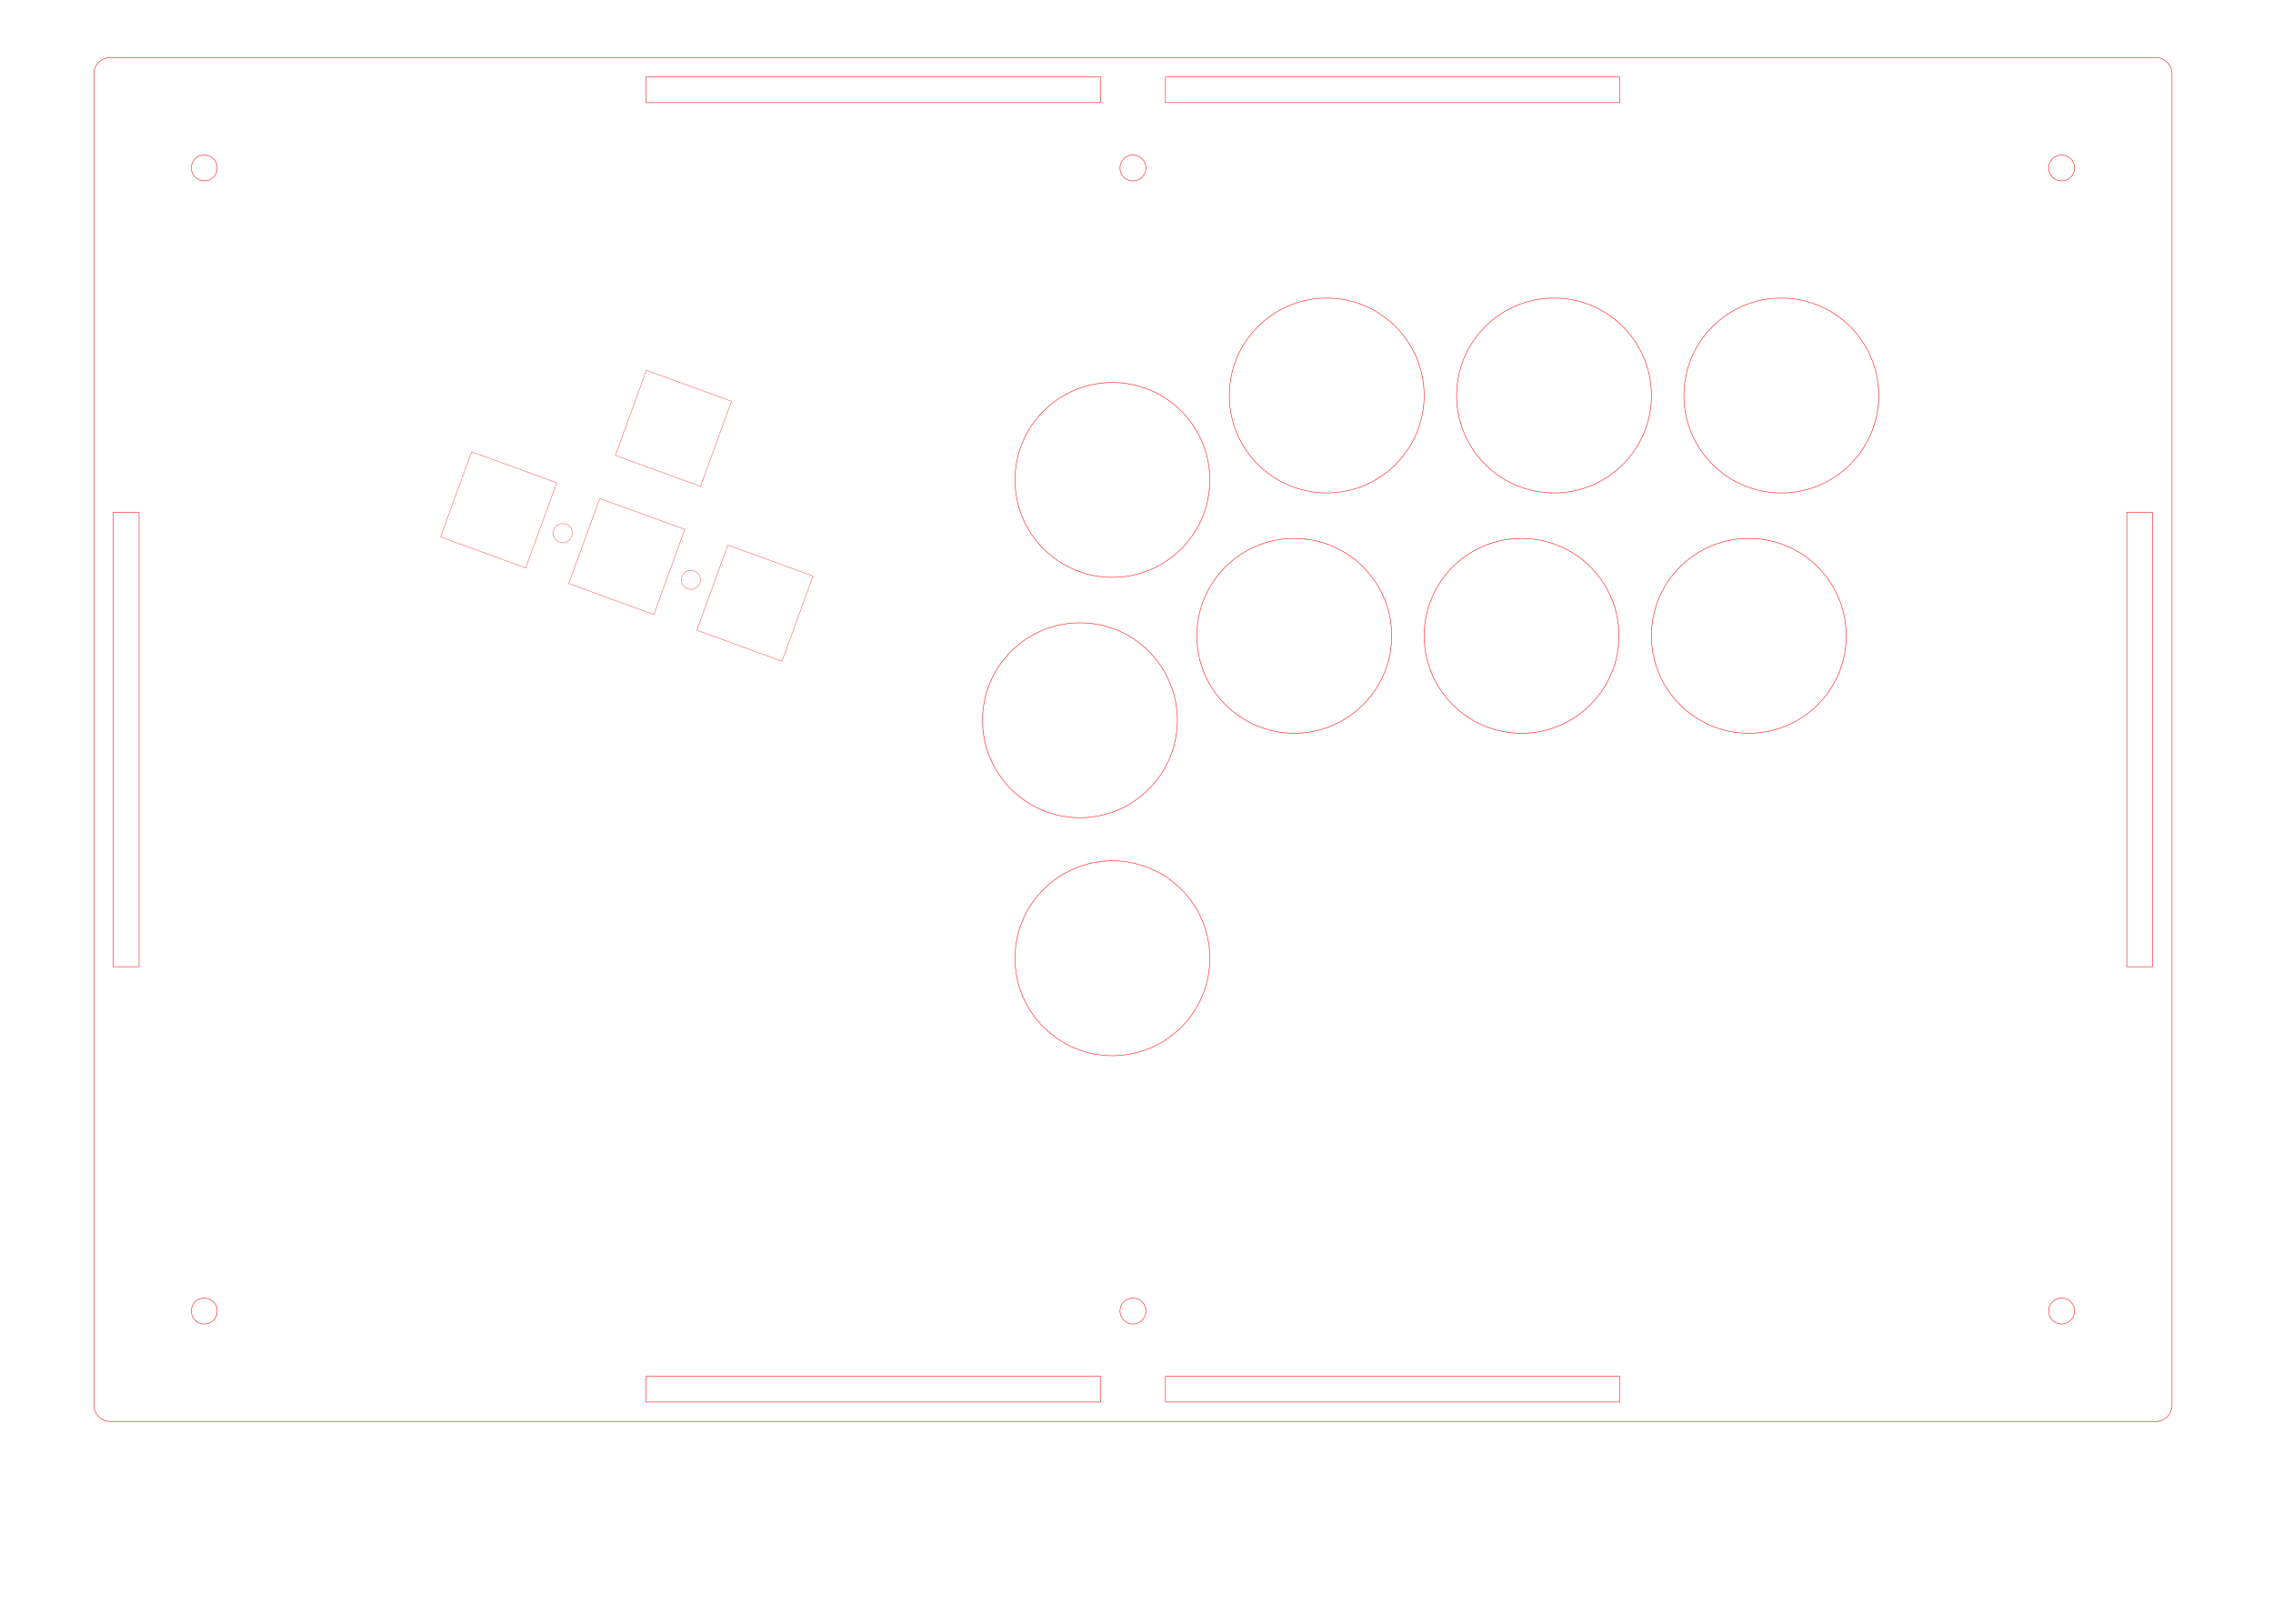
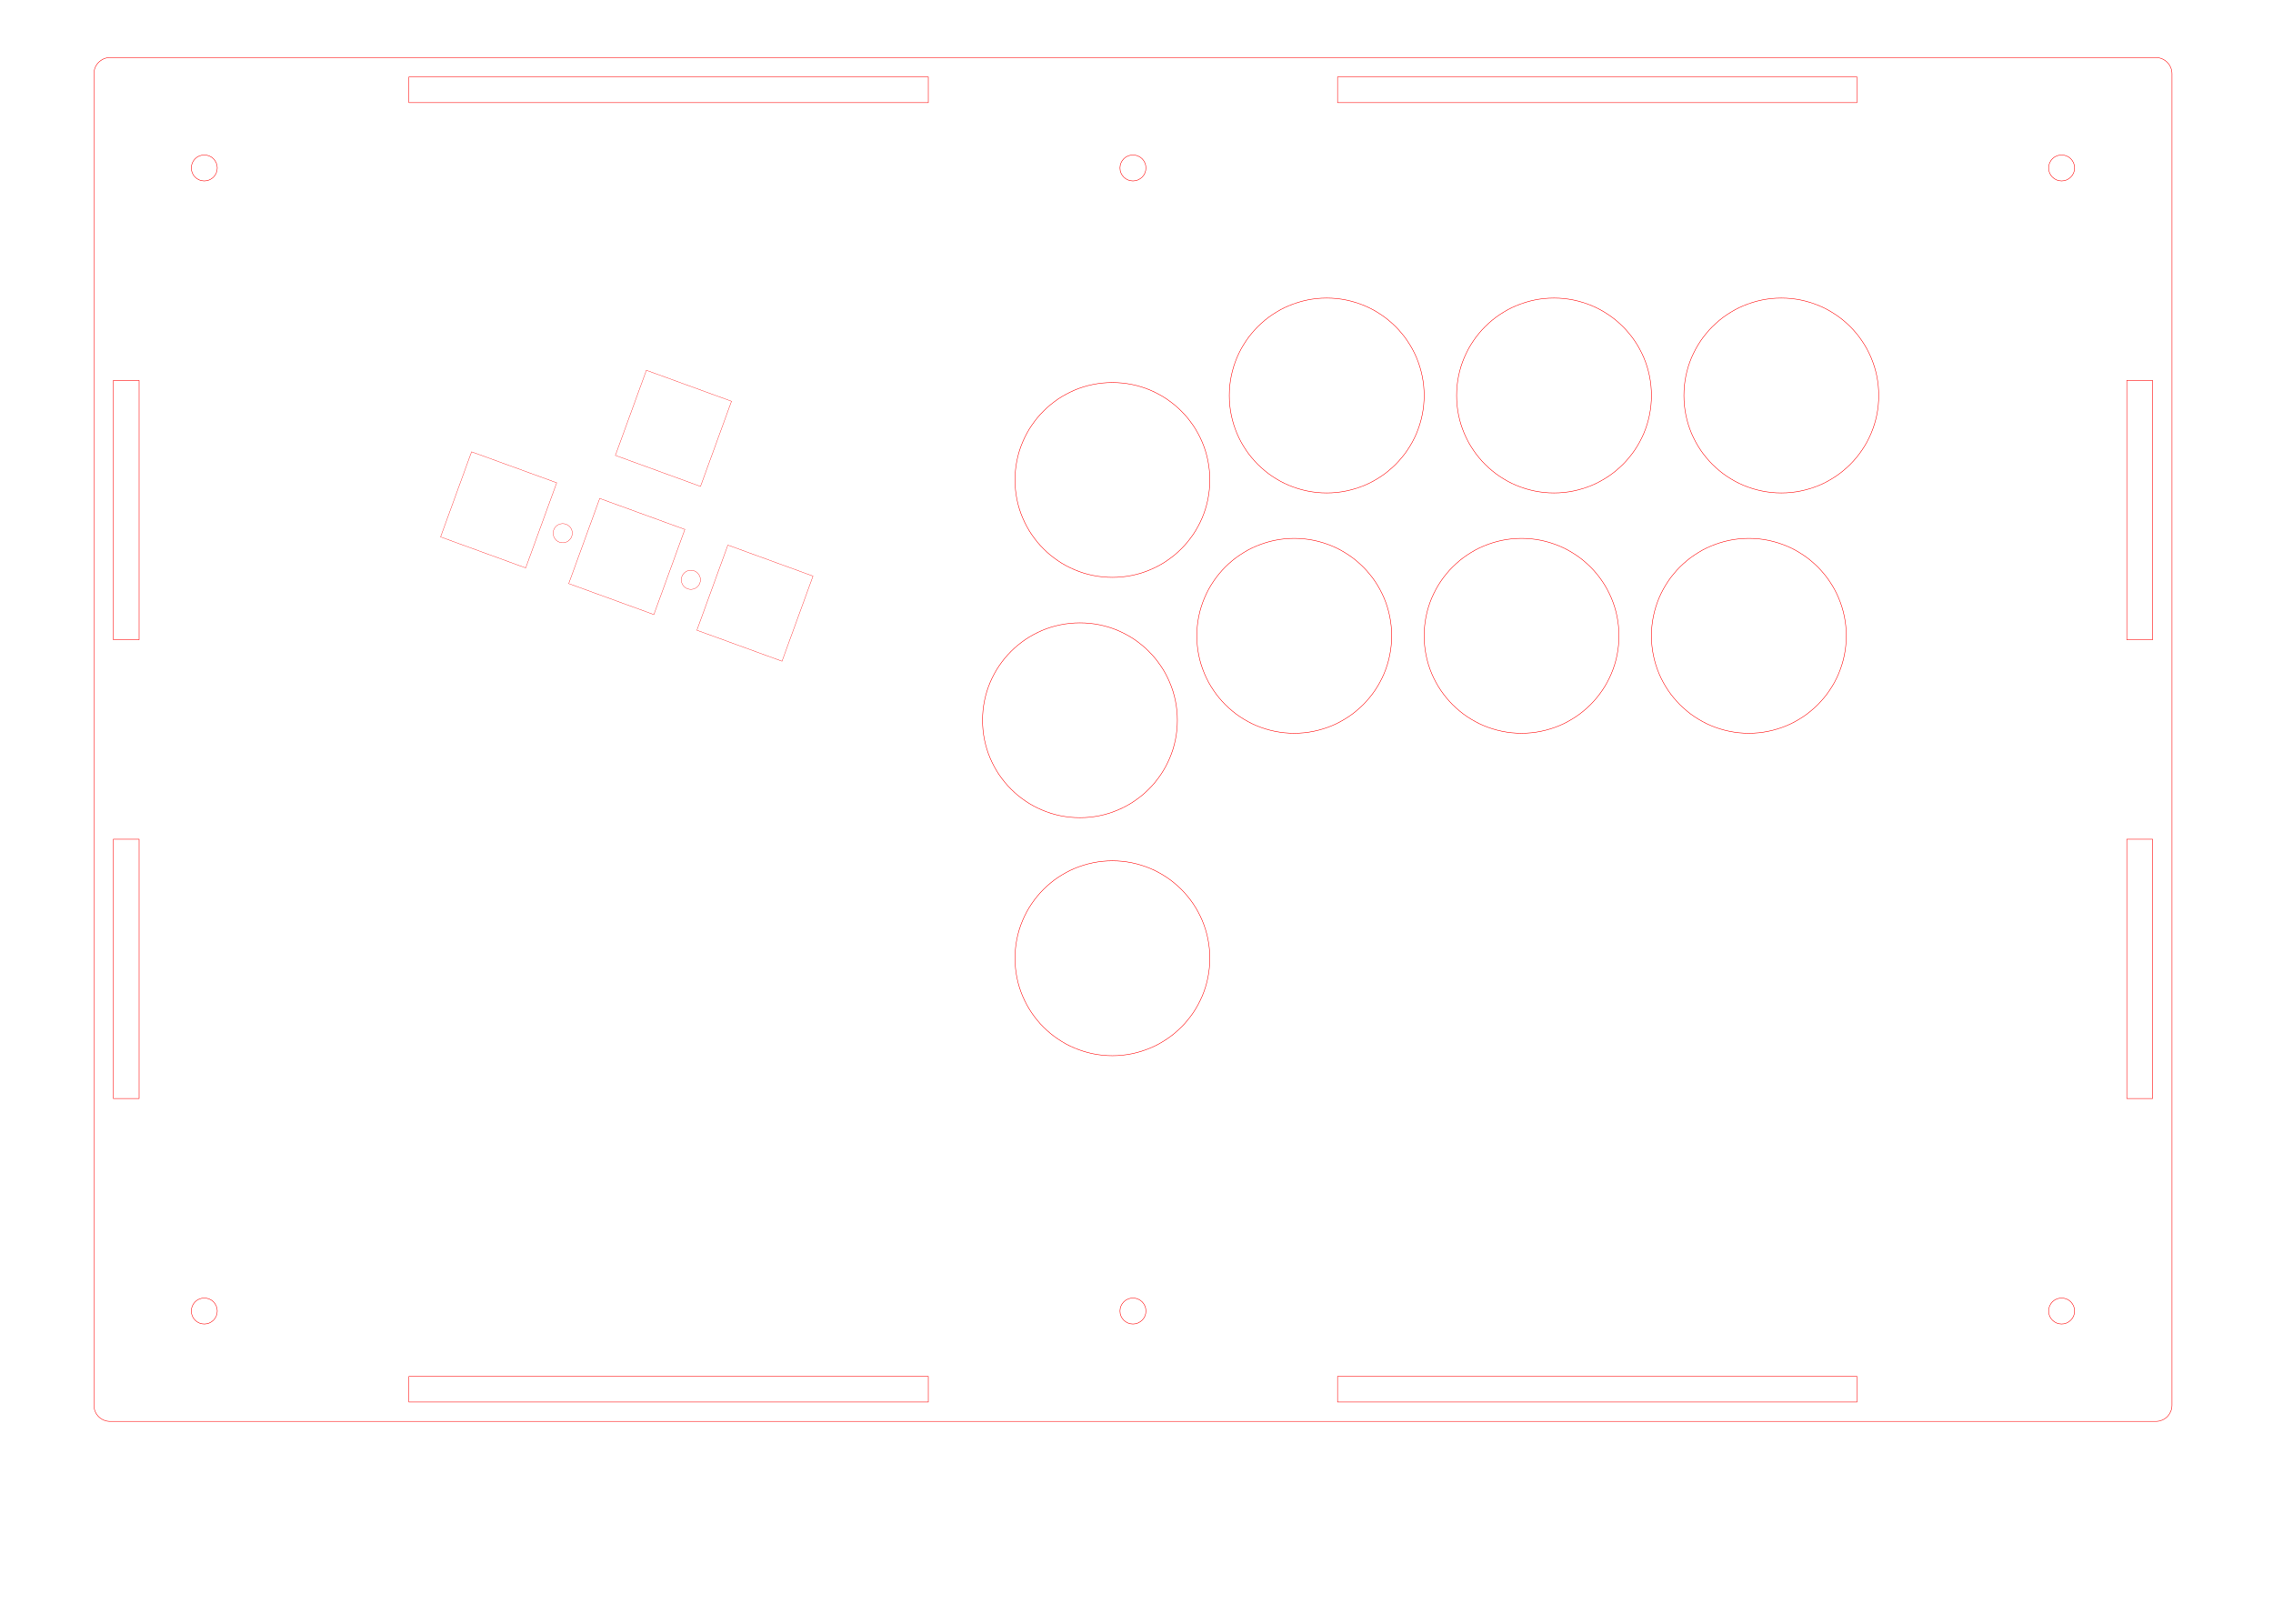
<svg xmlns="http://www.w3.org/2000/svg" xml:space="preserve" width="350mm" height="250mm" version="1.1" style="clip-rule:evenodd;fill-rule:evenodd;image-rendering:optimizeQuality;shape-rendering:geometricPrecision;text-rendering:geometricPrecision" viewBox="0 0 35000 25000" id="svg46">
  <defs id="defs4">
    <style type="text/css" id="style2">
   
    .str0 {stroke:red;stroke-width:7.62;stroke-miterlimit:22.926}
    .fil0 {fill:none}
   
  </style>
  </defs>
  <g id="Layer_x0020_1">
    <rect class="fil0 str0" x="1445.973" y="886.336" width="31998.754" height="20998.756" id="rect7" rx="250" ry="250" />
-     <path id="rect7-0" style="clip-rule:evenodd;fill:none;fill-rule:evenodd;stroke:#ff0000;stroke-width:7.6;stroke-miterlimit:22.926;stroke-dasharray:none;image-rendering:optimizeQuality;shape-rendering:geometricPrecision;text-rendering:geometricPrecision" class="fil0 str0" d="M 9947.765 21191.575 L 9947.765 21586.796 L 16945.374 21586.796 L 16945.374 21191.575 L 9947.765 21191.575 z M 17945.365 21191.575 L 17945.365 21586.796 L 24942.974 21586.796 L 24942.974 21191.575 L 17945.365 21191.575 z " />
-     <rect class="fil0 str0" x="1745.3" y="7887.352" width="396.732" height="6996.724" id="rect7-0-8" style="clip-rule:evenodd;fill:none;fill-rule:evenodd;stroke:#ff0000;stroke-width:7.6;stroke-miterlimit:22.926;stroke-dasharray:none;image-rendering:optimizeQuality;shape-rendering:geometricPrecision;text-rendering:geometricPrecision" />
-     <rect class="fil0 str0" x="32748.701" y="7887.352" width="396.732" height="6996.724" id="rect7-0-8-9" style="clip-rule:evenodd;fill:none;fill-rule:evenodd;stroke:#ff0000;stroke-width:7.6;stroke-miterlimit:22.926;stroke-dasharray:none;image-rendering:optimizeQuality;shape-rendering:geometricPrecision;text-rendering:geometricPrecision" />
-     <path id="rect7-0-0" style="clip-rule:evenodd;fill:none;fill-rule:evenodd;stroke:#ff0000;stroke-width:7.6;stroke-miterlimit:22.926;stroke-dasharray:none;image-rendering:optimizeQuality;shape-rendering:geometricPrecision;text-rendering:geometricPrecision" class="fil0 str0" d="M 9947.765 1184.682 L 9947.765 1579.904 L 16945.374 1579.904 L 16945.374 1184.682 L 9947.765 1184.682 z M 17945.365 1184.682 L 17945.365 1579.904 L 24942.974 1579.904 L 24942.974 1184.682 L 17945.365 1184.682 z " />
    <circle class="fil0 str0" cx="3145.71" cy="2586.11" r="200" id="circle9" />
    <circle class="fil0 str0" cx="31745.01" cy="2586.11" r="200" id="circle11" />
    <circle class="fil0 str0" cx="3145.71" cy="20185.311" r="200" id="circle13" />
    <circle class="fil0 str0" cx="31745.01" cy="20185.311" r="200" id="circle15" />
    <circle class="fil0 str0" cx="17129.104" cy="7389.505" r="1500" id="circle17" />
    <circle class="fil0 str0" cx="20429.104" cy="6089.505" r="1500" id="circle19" />
    <circle class="fil0 str0" cx="23929.104" cy="6089.505" r="1500" id="circle21" />
    <path id="circle35" class="fil0 str0" d="M 27429.096,4589.521 A 1500,1500 0 0 0 25929.085,6089.481 1500,1500 0 0 0 27429.096,7589.493 1500,1500 0 0 0 28929.108,6089.481 1500,1500 0 0 0 27429.096,4589.521 Z" />
    <circle class="fil0 str0" cx="16629.104" cy="11089.504" r="1500" id="circle37" />
    <circle class="fil0 str0" cx="17129.109" cy="14753.811" r="1500" id="circle37-5" style="clip-rule:evenodd;fill:none;fill-rule:evenodd;stroke:#ff0000;stroke-width:7.62;stroke-miterlimit:22.926;image-rendering:optimizeQuality;shape-rendering:geometricPrecision;text-rendering:geometricPrecision" />
    <circle class="fil0 str0" cx="19929.104" cy="9789.504" r="1500" id="circle39" />
    <circle class="fil0 str0" cx="23429.104" cy="9789.504" r="1500" id="circle41" />
    <circle class="fil0 str0" cx="26929.104" cy="9789.504" r="1500" id="circle43" />
    <circle class="fil0 str0" cx="17445.35" cy="2586.11" r="200" id="circle9-7" style="clip-rule:evenodd;fill:none;fill-rule:evenodd;stroke:#ff0000;stroke-width:7.62;stroke-miterlimit:22.926;image-rendering:optimizeQuality;shape-rendering:geometricPrecision;text-rendering:geometricPrecision" />
    <circle class="fil0 str0" cx="17445.35" cy="20185.311" r="200" id="circle9-7-9" style="clip-rule:evenodd;fill:none;fill-rule:evenodd;stroke:#ff0000;stroke-width:7.62;stroke-miterlimit:22.926;image-rendering:optimizeQuality;shape-rendering:geometricPrecision;text-rendering:geometricPrecision" />
    <rect style="fill:none;stroke:#ff0303;stroke-width:5;stroke-dasharray:none" id="rect111" width="1395" height="1395" x="9202.388" y="4053.059" transform="rotate(20)" />
    <rect style="fill:none;stroke:#ff0303;stroke-width:5;stroke-dasharray:none" id="rect111-1" width="1395" height="1395" x="11302.388" y="4053.059" transform="rotate(20)" />
    <rect style="fill:none;stroke:#ff0303;stroke-width:5;stroke-dasharray:none" id="rect111-1-7" width="1395" height="1395" x="11302.388" y="1953.058" transform="rotate(20)" />
    <rect style="fill:none;stroke:#ff0303;stroke-width:5;stroke-dasharray:none" id="rect111-1-4" width="1395" height="1395" x="13402.388" y="4053.059" transform="rotate(20)" />
    <ellipse style="fill:none;stroke:#ff0303;stroke-width:5;stroke-dasharray:none" id="path1085" cx="10949.888" cy="4750.559" rx="147.5" ry="147.5" transform="rotate(20)" />
    <ellipse style="fill:none;stroke:#ff0303;stroke-width:5;stroke-dasharray:none" id="path1085-4" cx="13049.888" cy="4750.559" rx="147.5" ry="147.5" transform="rotate(20)" />
+     <path id="rect7-0-0-8" style="clip-rule:evenodd;fill:none;fill-rule:evenodd;stroke:#ff0000;stroke-width:7.6;stroke-miterlimit:22.926;stroke-dasharray:none;image-rendering:optimizeQuality;shape-rendering:geometricPrecision;text-rendering:geometricPrecision" d="m 6296.708,21191.55 v 395.221 h 7997.6 v -395.221 z m 14299.65,0 v 395.221 h 7997.6 V 21191.55 Z M 6296.708,1184.657 v 395.221 h 7997.6 v -395.221 z m 14299.65,0 v 395.221 h 7997.6 V 1184.657 Z M 1745.284,5857.555 h 396.732 v 3992.4 h -396.732 z m 0,7063.86 h 396.732 v 3992.401 h -396.732 z M 32748.684,5857.555 h 396.732 v 3992.4 h -396.732 z m 0,7063.86 h 396.732 v 3992.401 h -396.732 z" />
  </g>
</svg>
